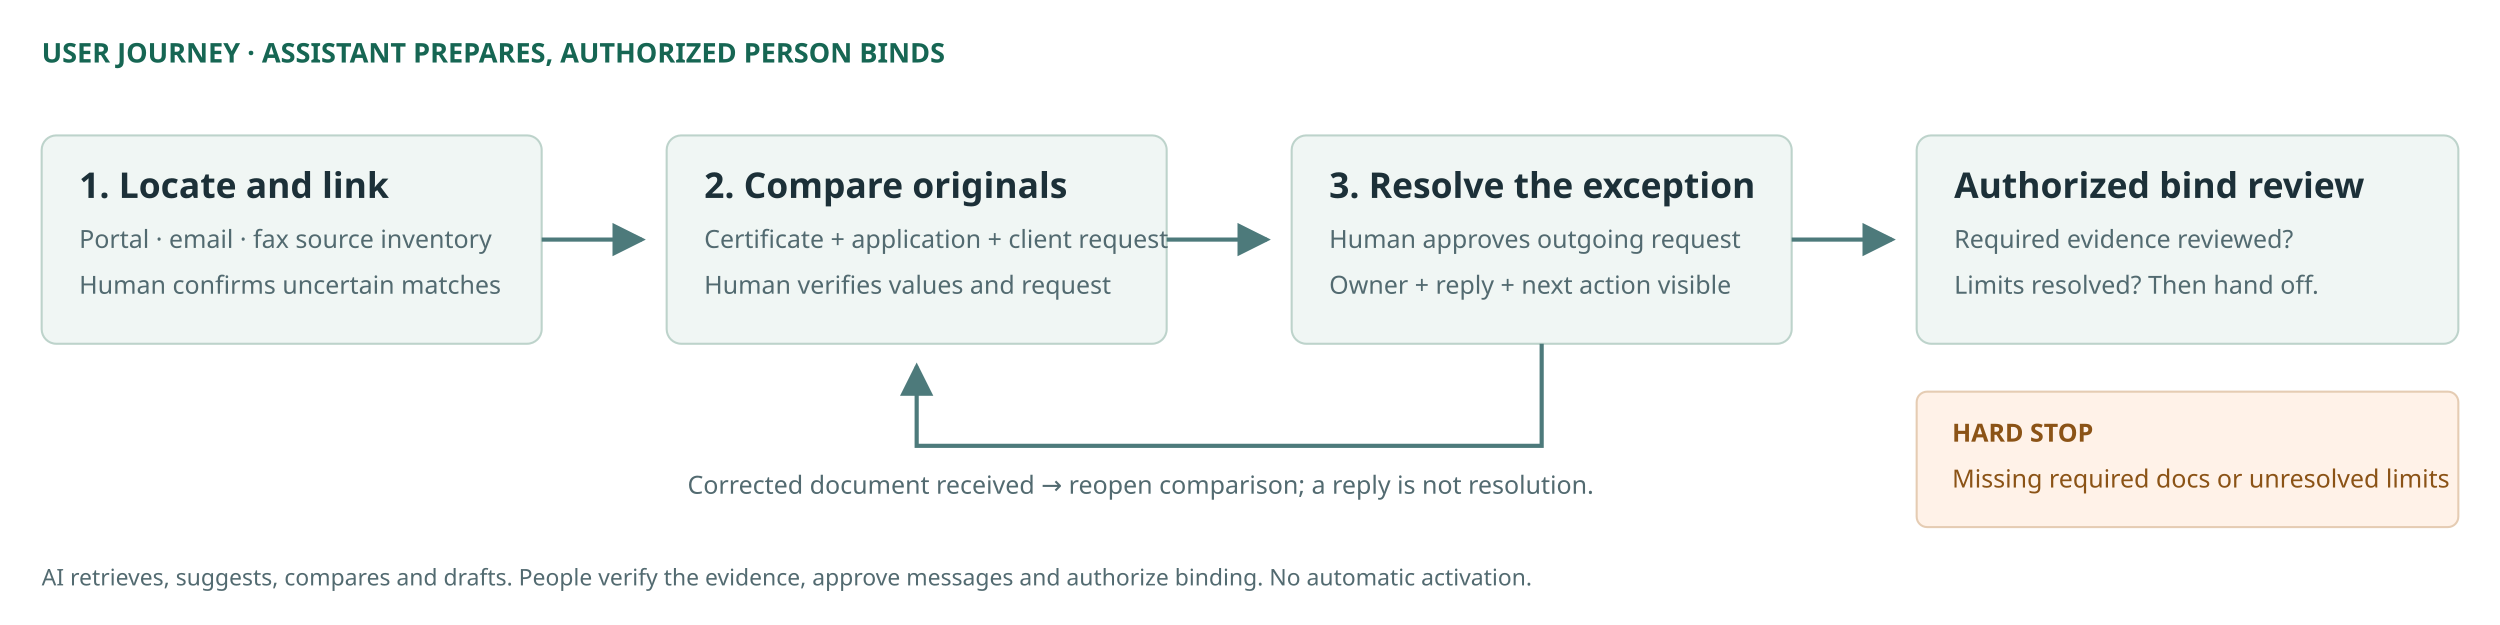
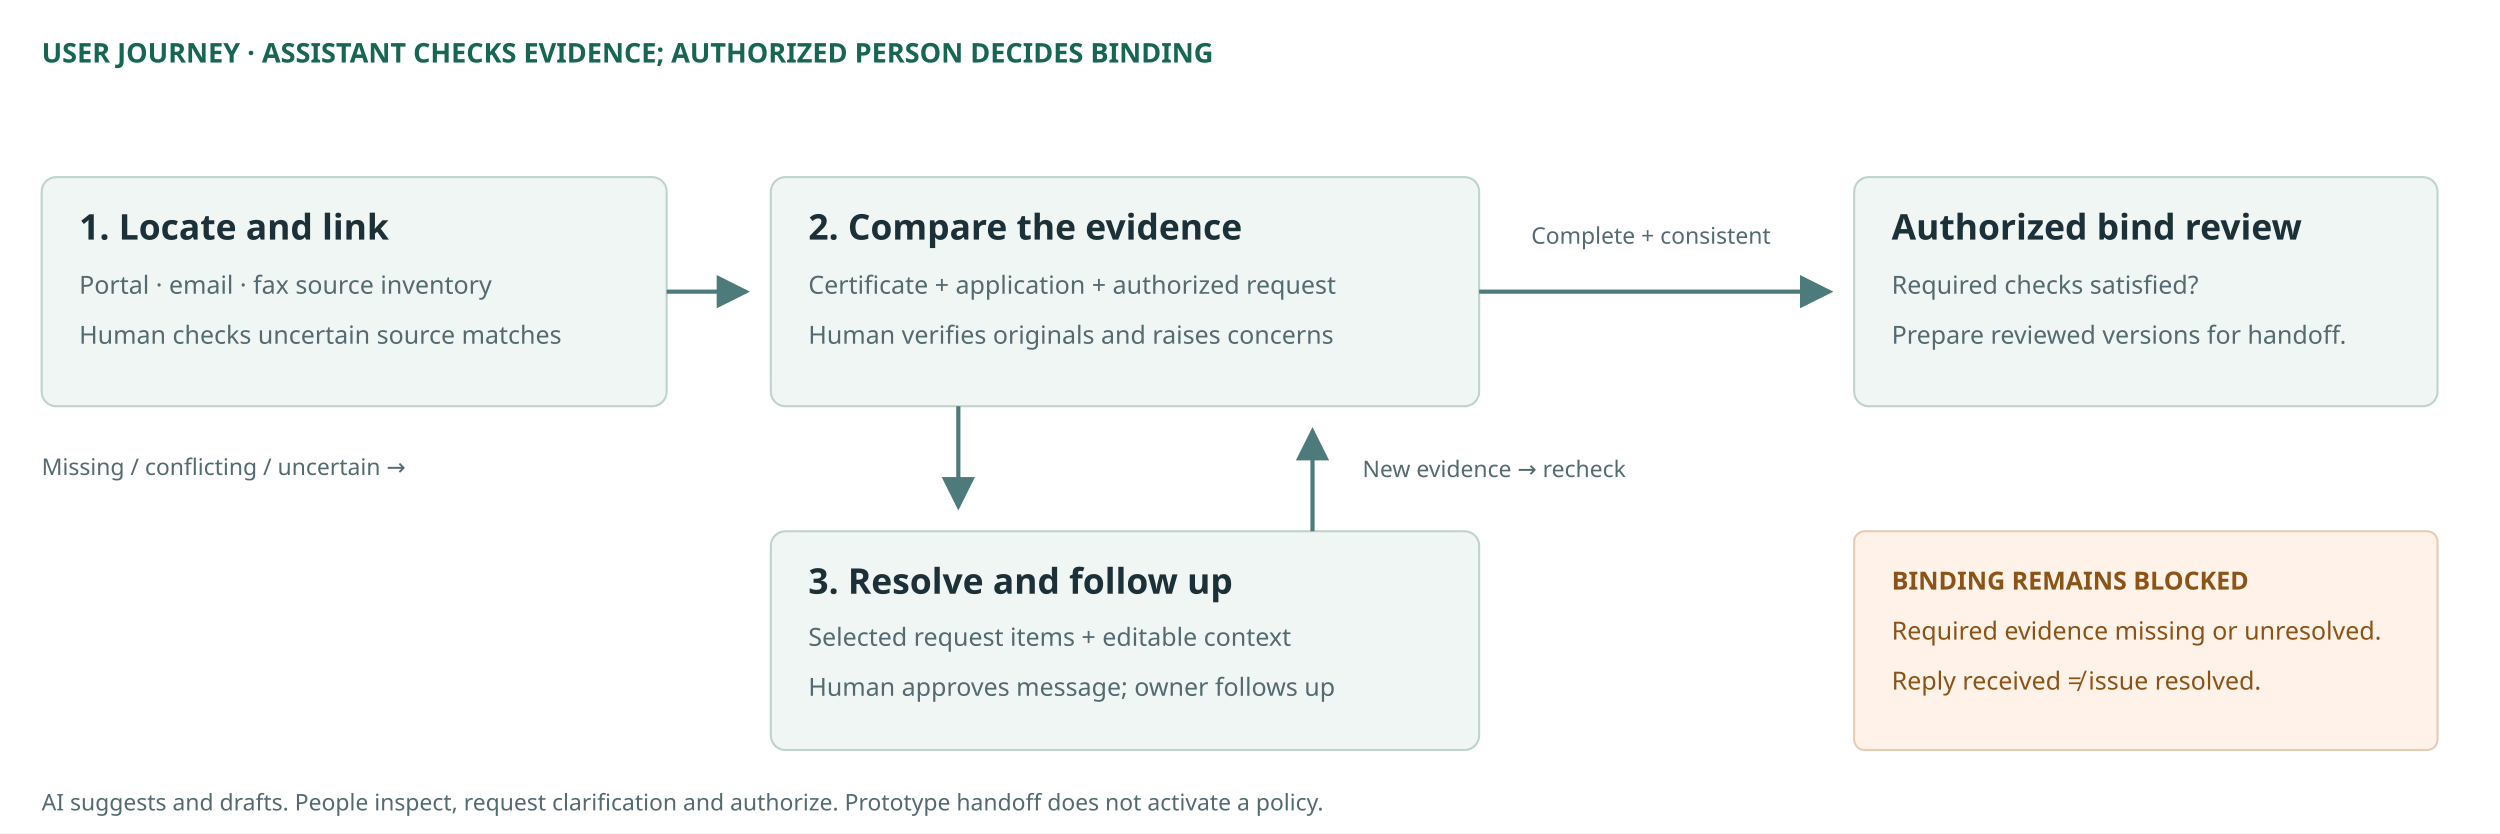
- <svg xmlns="http://www.w3.org/2000/svg" viewBox="0 0 1200 300" role="img" aria-labelledby="title desc">
+ <svg xmlns="http://www.w3.org/2000/svg" viewBox="0 0 1200 400" role="img" aria-labelledby="title desc">
  <defs>
    <marker id="arrow" markerWidth="8" markerHeight="8" refX="7" refY="4" orient="auto">
      <path d="M0 0L8 4L0 8" fill="#4d7a7b" />
    </marker>
  </defs>
-   <rect width="1200" height="300" fill="white" />
+   <rect width="1200" height="400" fill="white" />
  <g font-family="system-ui,sans-serif">
-     <text x="20" y="30" font-size="13" font-weight="700" fill="#166653">USER JOURNEY · ASSISTANT PREPARES, AUTHORIZED PERSON BINDS</text>
+     <text x="20" y="30" font-size="13" font-weight="700" fill="#166653">USER JOURNEY · ASSISTANT CHECKS EVIDENCE; AUTHORIZED PERSON DECIDES BINDING</text>
    <g fill="#f0f6f4" stroke="#bdd3cb">
-       <rect x="20" y="65" width="240" height="100" rx="7" />
-       <rect x="320" y="65" width="240" height="100" rx="7" />
-       <rect x="620" y="65" width="240" height="100" rx="7" />
-       <rect x="920" y="65" width="260" height="100" rx="7" />
+       <rect x="20" y="85" width="300" height="110" rx="7" />
+       <rect x="370" y="85" width="340" height="110" rx="7" />
+       <rect x="890" y="85" width="280" height="110" rx="7" />
+       <rect x="370" y="255" width="340" height="105" rx="7" />
    </g>
    <g fill="#1c3038" font-size="17" font-weight="650">
-       <text x="38" y="95">1. Locate and link</text>
-       <text x="338" y="95">2. Compare originals</text>
-       <text x="638" y="95">3. Resolve the exception</text>
-       <text x="938" y="95">Authorized bind review</text>
+       <text x="38" y="115">1. Locate and link</text>
+       <text x="388" y="115">2. Compare the evidence</text>
+       <text x="908" y="115">Authorized bind review</text>
+       <text x="388" y="285">3. Resolve and follow up</text>
    </g>
    <g fill="#526a70" font-size="12">
-       <text x="38" y="119">Portal · email · fax source inventory</text>
-       <text x="38" y="141">Human confirms uncertain matches</text>
-       <text x="338" y="119">Certificate + application + client request</text>
-       <text x="338" y="141">Human verifies values and request</text>
-       <text x="638" y="119">Human approves outgoing request</text>
-       <text x="638" y="141">Owner + reply + next action visible</text>
-       <text x="938" y="119">Required evidence reviewed?</text>
-       <text x="938" y="141">Limits resolved? Then hand off.</text>
+       <text x="38" y="141">Portal · email · fax source inventory</text>
+       <text x="38" y="165">Human checks uncertain source matches</text>
+       <text x="388" y="141">Certificate + application + authorized request</text>
+       <text x="388" y="165">Human verifies originals and raises concerns</text>
+       <text x="908" y="141">Required checks satisfied?</text>
+       <text x="908" y="165">Prepare reviewed versions for handoff.</text>
+       <text x="388" y="310">Selected request items + editable context</text>
+       <text x="388" y="334">Human approves message; owner follows up</text>
    </g>
    <g fill="none" stroke="#4d7a7b" stroke-width="2" marker-end="url(#arrow)">
-       <path d="M260 115H308" />
-       <path d="M560 115H608" />
-       <path d="M860 115H908" />
-       <path d="M740 165V214H440V176" />
+       <path d="M320 140H358" />
+       <path d="M710 140H878" />
+       <path d="M460 195V243" />
+       <path d="M630 255V207" />
    </g>
-     <text x="330" y="237" font-size="12" fill="#526a70">Corrected document received → reopen comparison; a reply is not resolution.</text>
-     <rect x="920" y="188" width="260" height="65" fill="#fff2e8" stroke="#e5ccb3" rx="5" />
+     <g font-size="11" fill="#526a70">
+       <text x="735" y="117">Complete + consistent</text>
+       <text x="20" y="228">Missing / conflicting / uncertain →</text>
+       <text x="654" y="229">New evidence → recheck</text>
+     </g>
+     <rect x="890" y="255" width="280" height="105" fill="#fff2e8" stroke="#e5ccb3" rx="5" />
    <g fill="#8b5316" font-size="12">
-       <text x="937" y="212" font-weight="700">HARD STOP</text>
-       <text x="937" y="234">Missing required docs or unresolved limits</text>
+       <text x="908" y="283" font-weight="700">BINDING REMAINS BLOCKED</text>
+       <text x="908" y="307">Required evidence missing or unresolved.</text>
+       <text x="908" y="331">Reply received ≠ issue resolved.</text>
    </g>
-     <text x="20" y="281" fill="#526a70" font-size="11">AI retrieves, suggests, compares and drafts. People verify the evidence, approve messages and authorize binding. No automatic activation.</text>
+     <text x="20" y="389" fill="#526a70" font-size="11">AI suggests and drafts. People inspect, request clarification and authorize. Prototype handoff does not activate a policy.</text>
  </g>
</svg>
